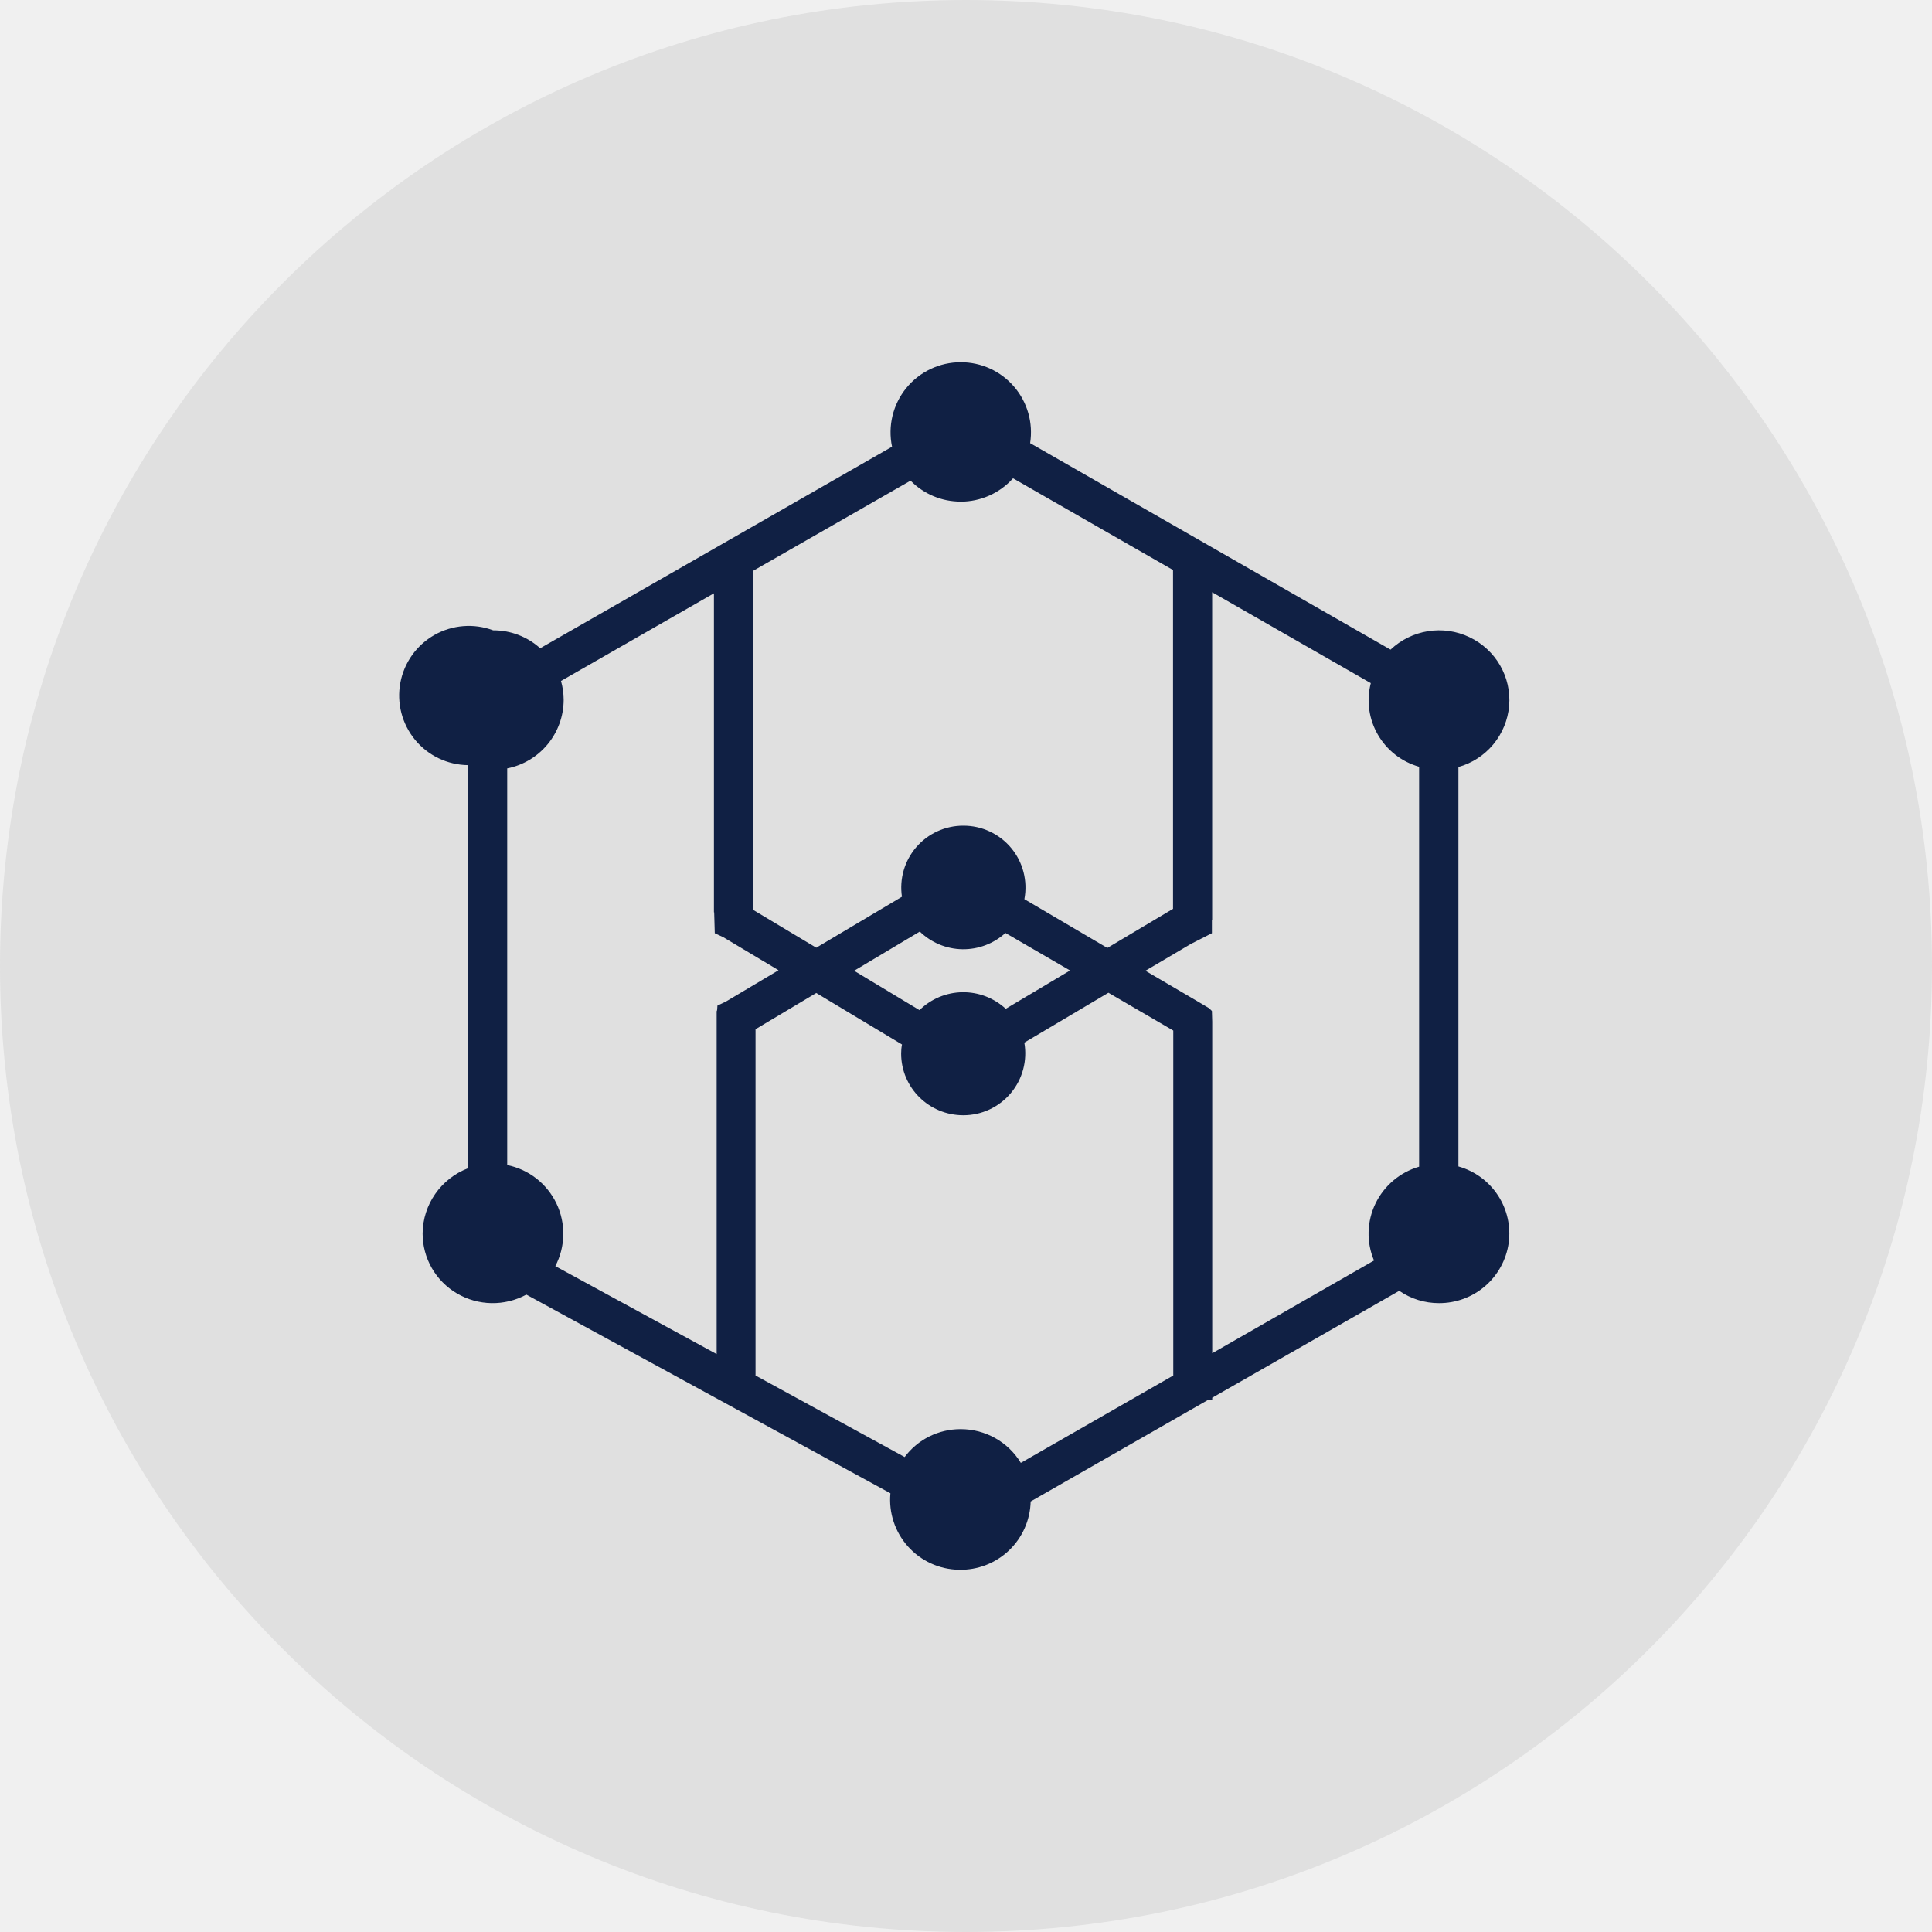
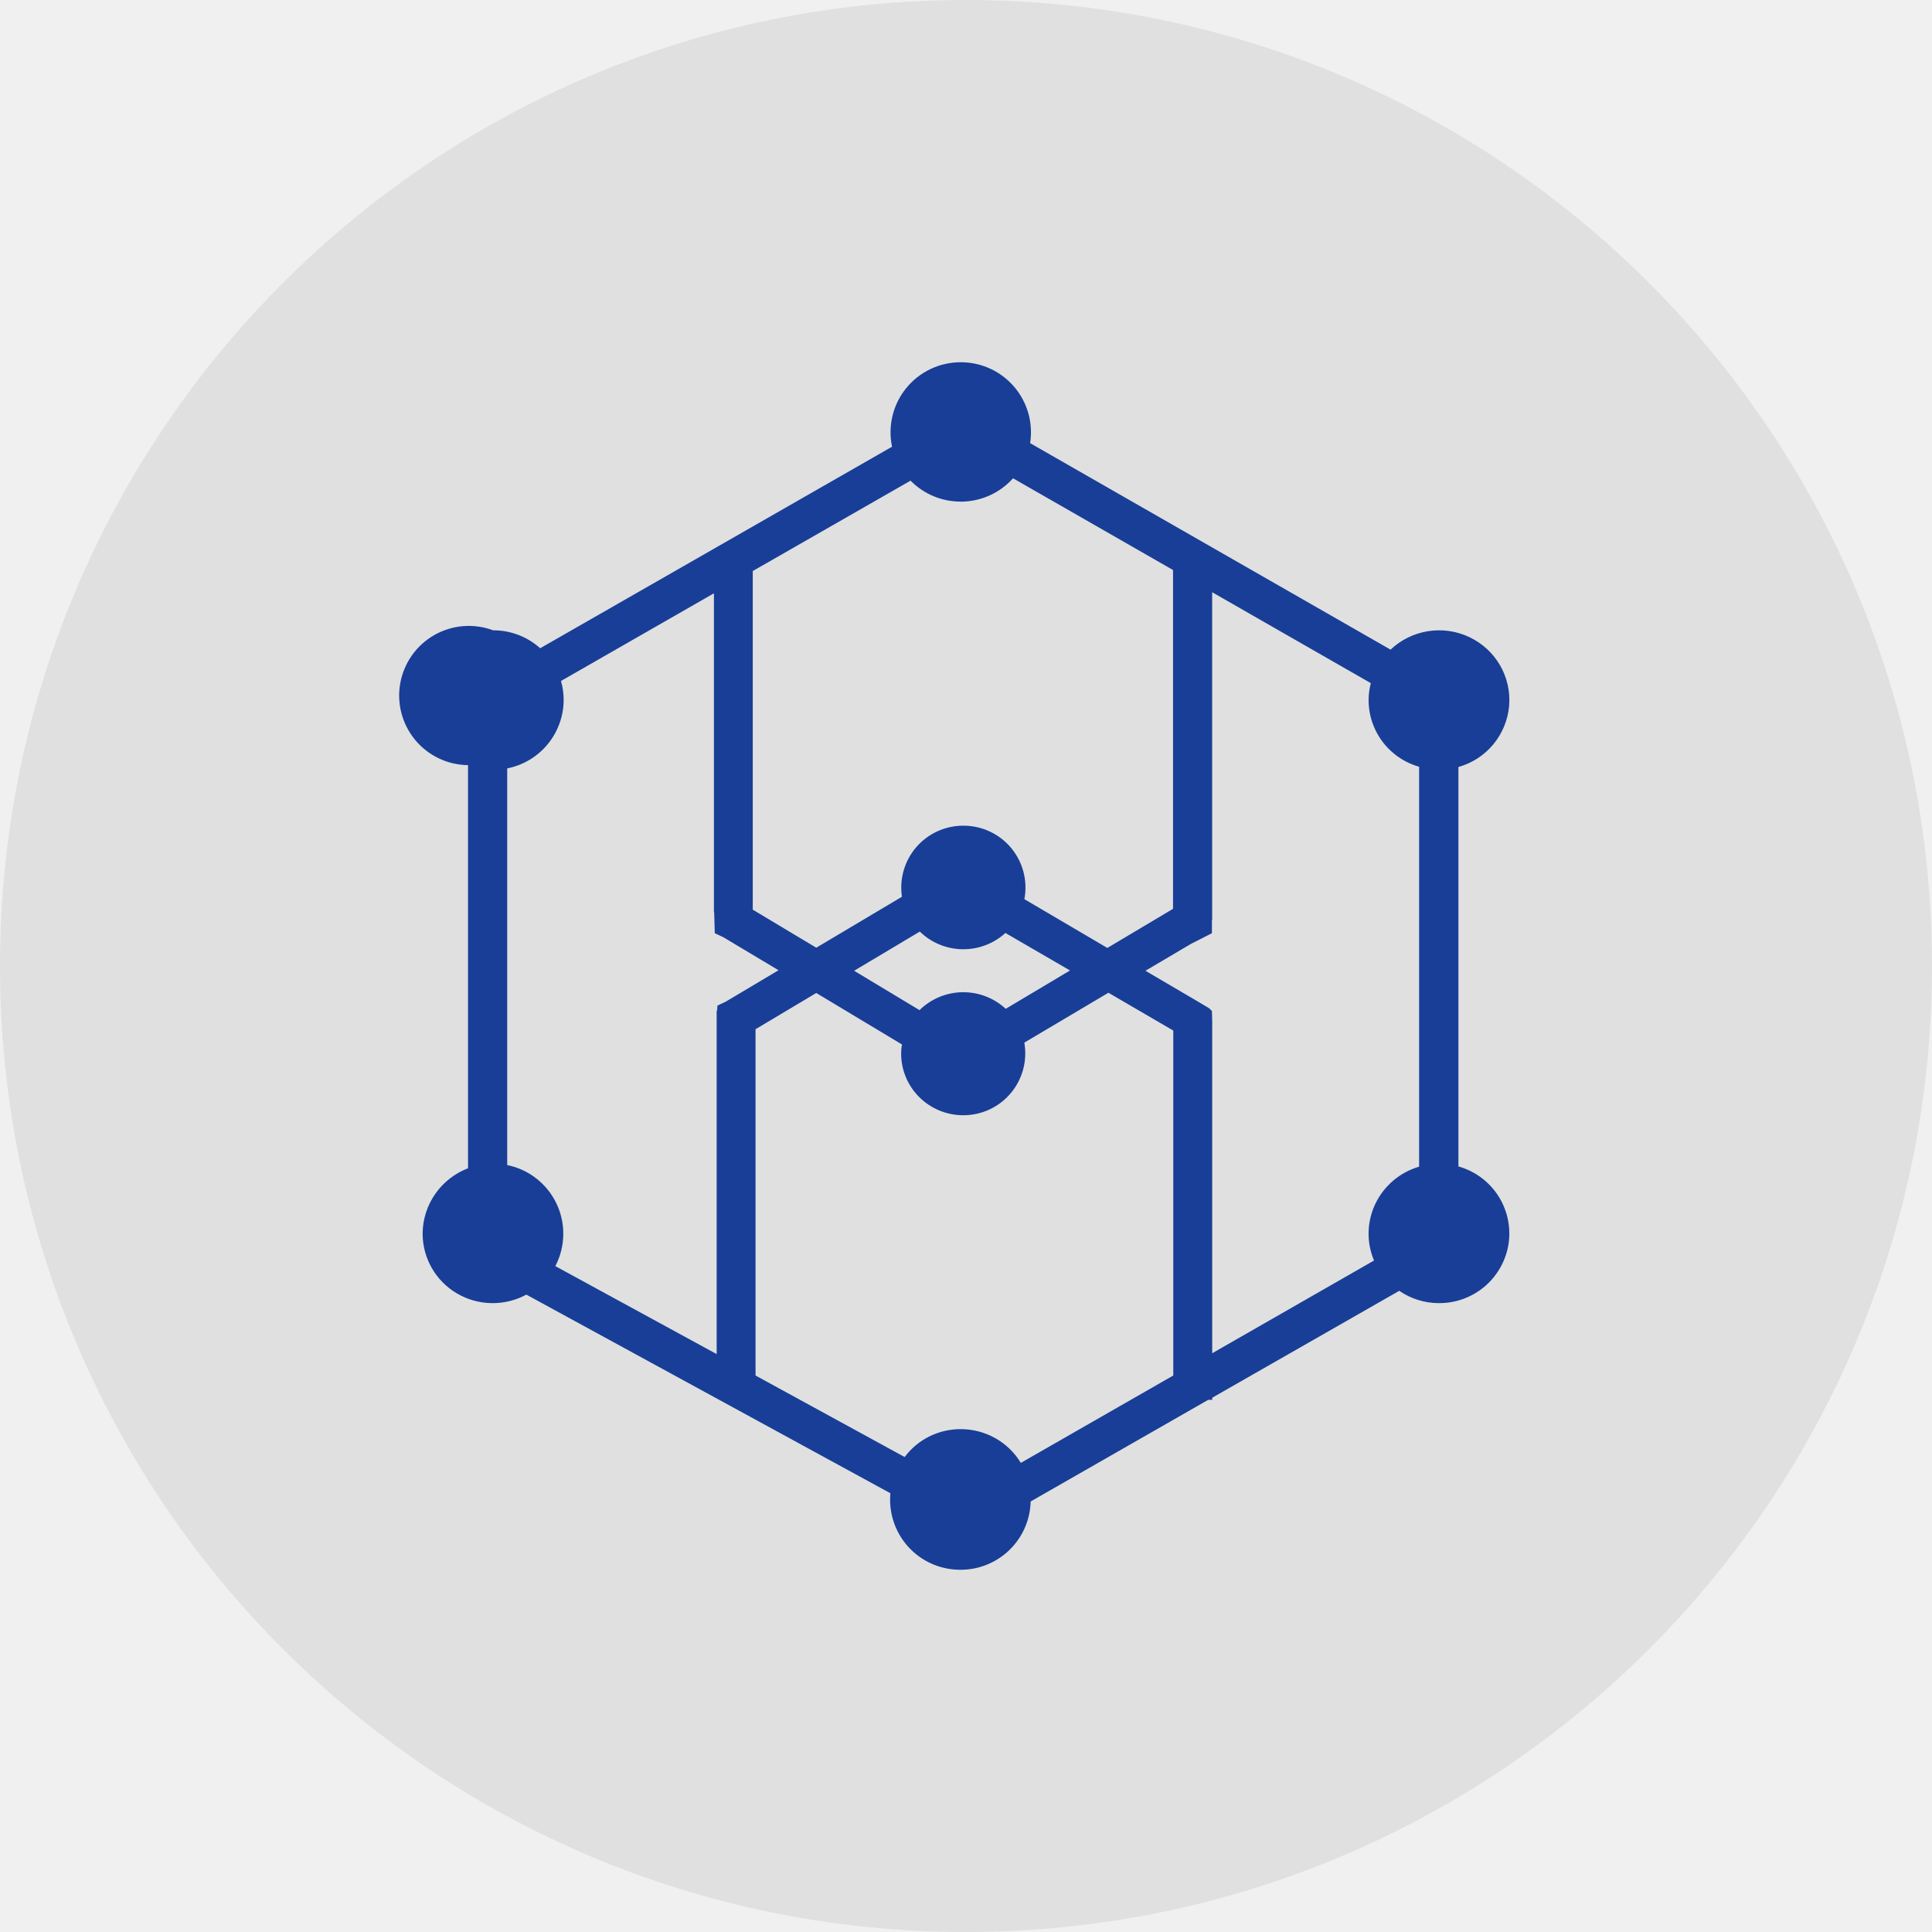
<svg xmlns="http://www.w3.org/2000/svg" width="120" height="120" viewBox="0 0 120 120" fill="none">
  <g clip-path="url(#clip0_10_2)">
    <path d="M60 120C26.863 120 0 93.137 0 60C0 26.863 26.863 0 60 0C93.137 0 120 26.863 120 60C120 93.137 93.137 120 60 120Z" fill="#E0E0E0" />
-     <path d="M29.07 72.562C27.383 73.211 26.265 74.816 26.25 76.612C26.249 77.365 26.445 78.105 26.819 78.758C27.193 79.411 27.731 79.955 28.38 80.336C29.032 80.719 29.771 80.927 30.526 80.94C31.282 80.953 32.028 80.771 32.693 80.411L55.305 92.749C55.249 93.345 55.317 93.947 55.505 94.515C55.692 95.084 55.995 95.608 56.395 96.054C56.795 96.501 57.282 96.859 57.827 97.108C58.372 97.357 58.962 97.49 59.561 97.5C60.714 97.528 61.832 97.097 62.667 96.302C63.502 95.507 63.988 94.412 64.016 93.259L75.041 86.948H75.293V86.816L86.91 80.175C87.635 80.675 88.496 80.942 89.377 80.94C90.427 80.945 91.442 80.572 92.238 79.887C93.033 79.203 93.554 78.254 93.705 77.216C93.85 76.179 93.614 75.124 93.04 74.247C92.466 73.371 91.594 72.732 90.585 72.45V47.64C91.434 47.402 92.19 46.911 92.753 46.232C93.315 45.553 93.658 44.719 93.735 43.841C93.885 42.049 92.906 40.35 91.267 39.574C90.468 39.194 89.573 39.065 88.699 39.204C87.825 39.342 87.013 39.742 86.37 40.35L63.983 27.525C64.08 26.903 64.042 26.267 63.87 25.662C63.698 25.056 63.396 24.495 62.986 24.017C62.576 23.539 62.067 23.156 61.495 22.894C60.922 22.632 60.3 22.498 59.67 22.5C59.022 22.499 58.382 22.643 57.797 22.921C57.212 23.198 56.696 23.604 56.287 24.107C55.879 24.609 55.587 25.197 55.435 25.827C55.283 26.456 55.273 27.112 55.406 27.746L33.551 40.264C32.752 39.544 31.714 39.146 30.63 39.15C30.039 38.929 29.407 38.84 28.778 38.89C28.149 38.939 27.538 39.126 26.989 39.436C26.44 39.747 25.965 40.174 25.598 40.687C25.232 41.201 24.982 41.788 24.866 42.408C24.75 43.029 24.772 43.667 24.929 44.278C25.087 44.889 25.376 45.458 25.776 45.946C26.177 46.433 26.679 46.827 27.248 47.099C27.817 47.372 28.439 47.517 29.07 47.524V72.566V72.562ZM44.513 62.794V84.105L34.492 78.641C34.805 78.044 34.974 77.382 34.986 76.707C34.999 76.033 34.855 75.365 34.565 74.757C34.275 74.148 33.847 73.615 33.316 73.199C32.785 72.784 32.164 72.498 31.504 72.364V47.726C32.489 47.532 33.376 47.002 34.015 46.228C34.654 45.453 35.006 44.481 35.01 43.477C35.01 43.08 34.954 42.682 34.845 42.296L44.344 36.851V56.666H44.359L44.396 57.964L44.932 58.215L48.356 60.263L45.083 62.212L44.561 62.46L44.546 62.693L44.528 62.794H44.513ZM59.663 31.159C60.907 31.159 62.093 30.634 62.921 29.707L72.859 35.404V56.449L68.779 58.879L63.626 55.849C63.733 55.291 63.714 54.717 63.572 54.168C63.431 53.619 63.169 53.107 62.806 52.671C62.443 52.235 61.988 51.884 61.474 51.645C60.96 51.405 60.399 51.282 59.831 51.285C59.278 51.284 58.73 51.402 58.227 51.632C57.723 51.862 57.275 52.198 56.913 52.617C56.551 53.036 56.284 53.529 56.13 54.06C55.976 54.592 55.939 55.151 56.021 55.699L50.7 58.864L46.755 56.501V35.468L56.557 29.854C56.962 30.267 57.446 30.594 57.979 30.818C58.512 31.041 59.084 31.156 59.663 31.155V31.159ZM57.112 62.741L53.051 60.296L57.131 57.862C57.84 58.551 58.785 58.944 59.773 58.959C60.761 58.975 61.718 58.614 62.449 57.949L66.461 60.278L62.468 62.659C61.735 61.982 60.77 61.613 59.773 61.628C58.776 61.644 57.824 62.042 57.112 62.741V62.741ZM85.343 78.293L75.293 84.052V63.458L75.274 62.794L75.105 62.625L74.265 62.126L71.145 60.296L73.965 58.631L75.274 57.964V57.165H75.289V36.784L85.144 42.431C84.562 44.681 85.894 46.984 88.144 47.625V72.465C86.955 72.81 85.969 73.646 85.433 74.756C84.896 75.87 84.862 77.156 85.343 78.293ZM59.663 88.766C58.294 88.766 57.008 89.404 56.19 90.499L46.928 85.436V63.926L50.7 61.676L56.025 64.875C55.987 65.062 55.972 65.25 55.972 65.438C55.972 67.556 57.697 69.27 59.835 69.27C60.397 69.27 60.951 69.148 61.46 68.91C61.969 68.674 62.42 68.328 62.781 67.898C63.142 67.468 63.404 66.964 63.55 66.422C63.695 65.879 63.72 65.312 63.623 64.759L68.846 61.661L72.874 64.009V85.436L63.405 90.862C62.617 89.558 61.196 88.763 59.663 88.766V88.766Z" fill="#102044" />
+     <path d="M29.07 72.562C27.383 73.211 26.265 74.816 26.25 76.612C26.249 77.365 26.445 78.105 26.819 78.758C27.193 79.411 27.731 79.955 28.38 80.336C29.032 80.719 29.771 80.927 30.526 80.94C31.282 80.953 32.028 80.771 32.693 80.411L55.305 92.749C55.249 93.345 55.317 93.947 55.505 94.515C55.692 95.084 55.995 95.608 56.395 96.054C56.795 96.501 57.282 96.859 57.827 97.108C58.372 97.357 58.962 97.49 59.561 97.5C60.714 97.528 61.832 97.097 62.667 96.302C63.502 95.507 63.988 94.412 64.016 93.259L75.041 86.948H75.293V86.816L86.91 80.175C87.635 80.675 88.496 80.942 89.377 80.94C90.427 80.945 91.442 80.572 92.238 79.887C93.033 79.203 93.554 78.254 93.705 77.216C93.85 76.179 93.614 75.124 93.04 74.247C92.466 73.371 91.594 72.732 90.585 72.45V47.64C91.434 47.402 92.19 46.911 92.753 46.232C93.315 45.553 93.658 44.719 93.735 43.841C93.885 42.049 92.906 40.35 91.267 39.574C90.468 39.194 89.573 39.065 88.699 39.204C87.825 39.342 87.013 39.742 86.37 40.35L63.983 27.525C64.08 26.903 64.042 26.267 63.87 25.662C63.698 25.056 63.396 24.495 62.986 24.017C62.576 23.539 62.067 23.156 61.495 22.894C60.922 22.632 60.3 22.498 59.67 22.5C59.022 22.499 58.382 22.643 57.797 22.921C57.212 23.198 56.696 23.604 56.287 24.107C55.879 24.609 55.587 25.197 55.435 25.827C55.283 26.456 55.273 27.112 55.406 27.746L33.551 40.264C32.752 39.544 31.714 39.146 30.63 39.15C30.039 38.929 29.407 38.84 28.778 38.89C28.149 38.939 27.538 39.126 26.989 39.436C26.44 39.747 25.965 40.174 25.598 40.687C25.232 41.201 24.982 41.788 24.866 42.408C24.75 43.029 24.772 43.667 24.929 44.278C25.087 44.889 25.376 45.458 25.776 45.946C26.177 46.433 26.679 46.827 27.248 47.099C27.817 47.372 28.439 47.517 29.07 47.524V72.566V72.562ZM44.513 62.794V84.105L34.492 78.641C34.805 78.044 34.974 77.382 34.986 76.707C34.999 76.033 34.855 75.365 34.565 74.757C34.275 74.148 33.847 73.615 33.316 73.199C32.785 72.784 32.164 72.498 31.504 72.364V47.726C32.489 47.532 33.376 47.002 34.015 46.228C34.654 45.453 35.006 44.481 35.01 43.477C35.01 43.08 34.954 42.682 34.845 42.296L44.344 36.851V56.666H44.359L44.396 57.964L44.932 58.215L48.356 60.263L45.083 62.212L44.561 62.46L44.546 62.693L44.528 62.794H44.513ZM59.663 31.159C60.907 31.159 62.093 30.634 62.921 29.707L72.859 35.404V56.449L68.779 58.879L63.626 55.849C63.733 55.291 63.714 54.717 63.572 54.168C63.431 53.619 63.169 53.107 62.806 52.671C62.443 52.235 61.988 51.884 61.474 51.645C60.96 51.405 60.399 51.282 59.831 51.285C59.278 51.284 58.73 51.402 58.227 51.632C57.723 51.862 57.275 52.198 56.913 52.617C56.551 53.036 56.284 53.529 56.13 54.06C55.976 54.592 55.939 55.151 56.021 55.699L50.7 58.864L46.755 56.501V35.468L56.557 29.854C56.962 30.267 57.446 30.594 57.979 30.818C58.512 31.041 59.084 31.156 59.663 31.155V31.159ZM57.112 62.741L53.051 60.296L57.131 57.862C57.84 58.551 58.785 58.944 59.773 58.959C60.761 58.975 61.718 58.614 62.449 57.949L66.461 60.278L62.468 62.659C61.735 61.982 60.77 61.613 59.773 61.628C58.776 61.644 57.824 62.042 57.112 62.741V62.741ZM85.343 78.293L75.293 84.052V63.458L75.274 62.794L75.105 62.625L74.265 62.126L71.145 60.296L73.965 58.631L75.274 57.964V57.165H75.289V36.784L85.144 42.431C84.562 44.681 85.894 46.984 88.144 47.625V72.465C86.955 72.81 85.969 73.646 85.433 74.756C84.896 75.87 84.862 77.156 85.343 78.293ZM59.663 88.766C58.294 88.766 57.008 89.404 56.19 90.499L46.928 85.436V63.926L50.7 61.676L56.025 64.875C55.987 65.062 55.972 65.25 55.972 65.438C55.972 67.556 57.697 69.27 59.835 69.27C60.397 69.27 60.951 69.148 61.46 68.91C61.969 68.674 62.42 68.328 62.781 67.898C63.142 67.468 63.404 66.964 63.55 66.422C63.695 65.879 63.72 65.312 63.623 64.759L68.846 61.661L72.874 64.009V85.436L63.405 90.862C62.617 89.558 61.196 88.763 59.663 88.766V88.766Z" fill="#183e97" />
  </g>
  <defs>
    <clipPath id="clip0_10_2">
      <rect width="120" height="120" fill="white" transform="matrix(-1 0 0 1 120 0)" />
    </clipPath>
  </defs>
</svg>
